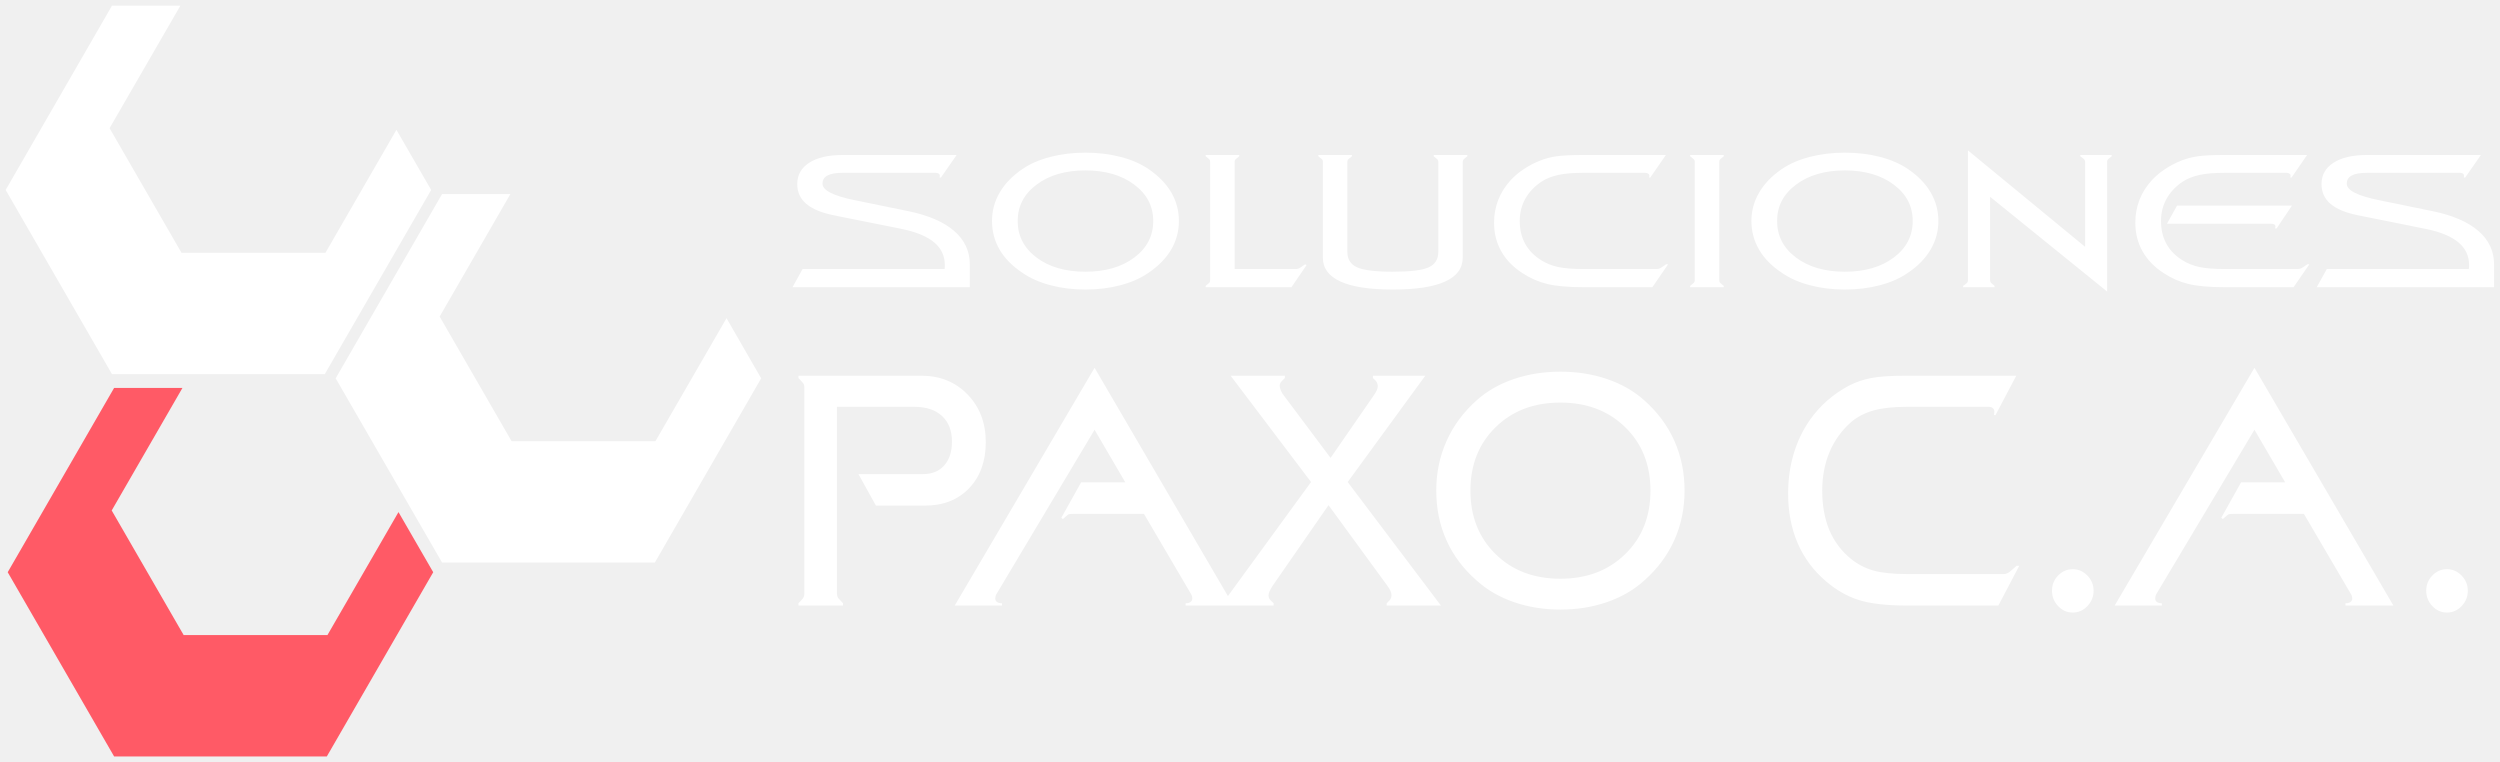
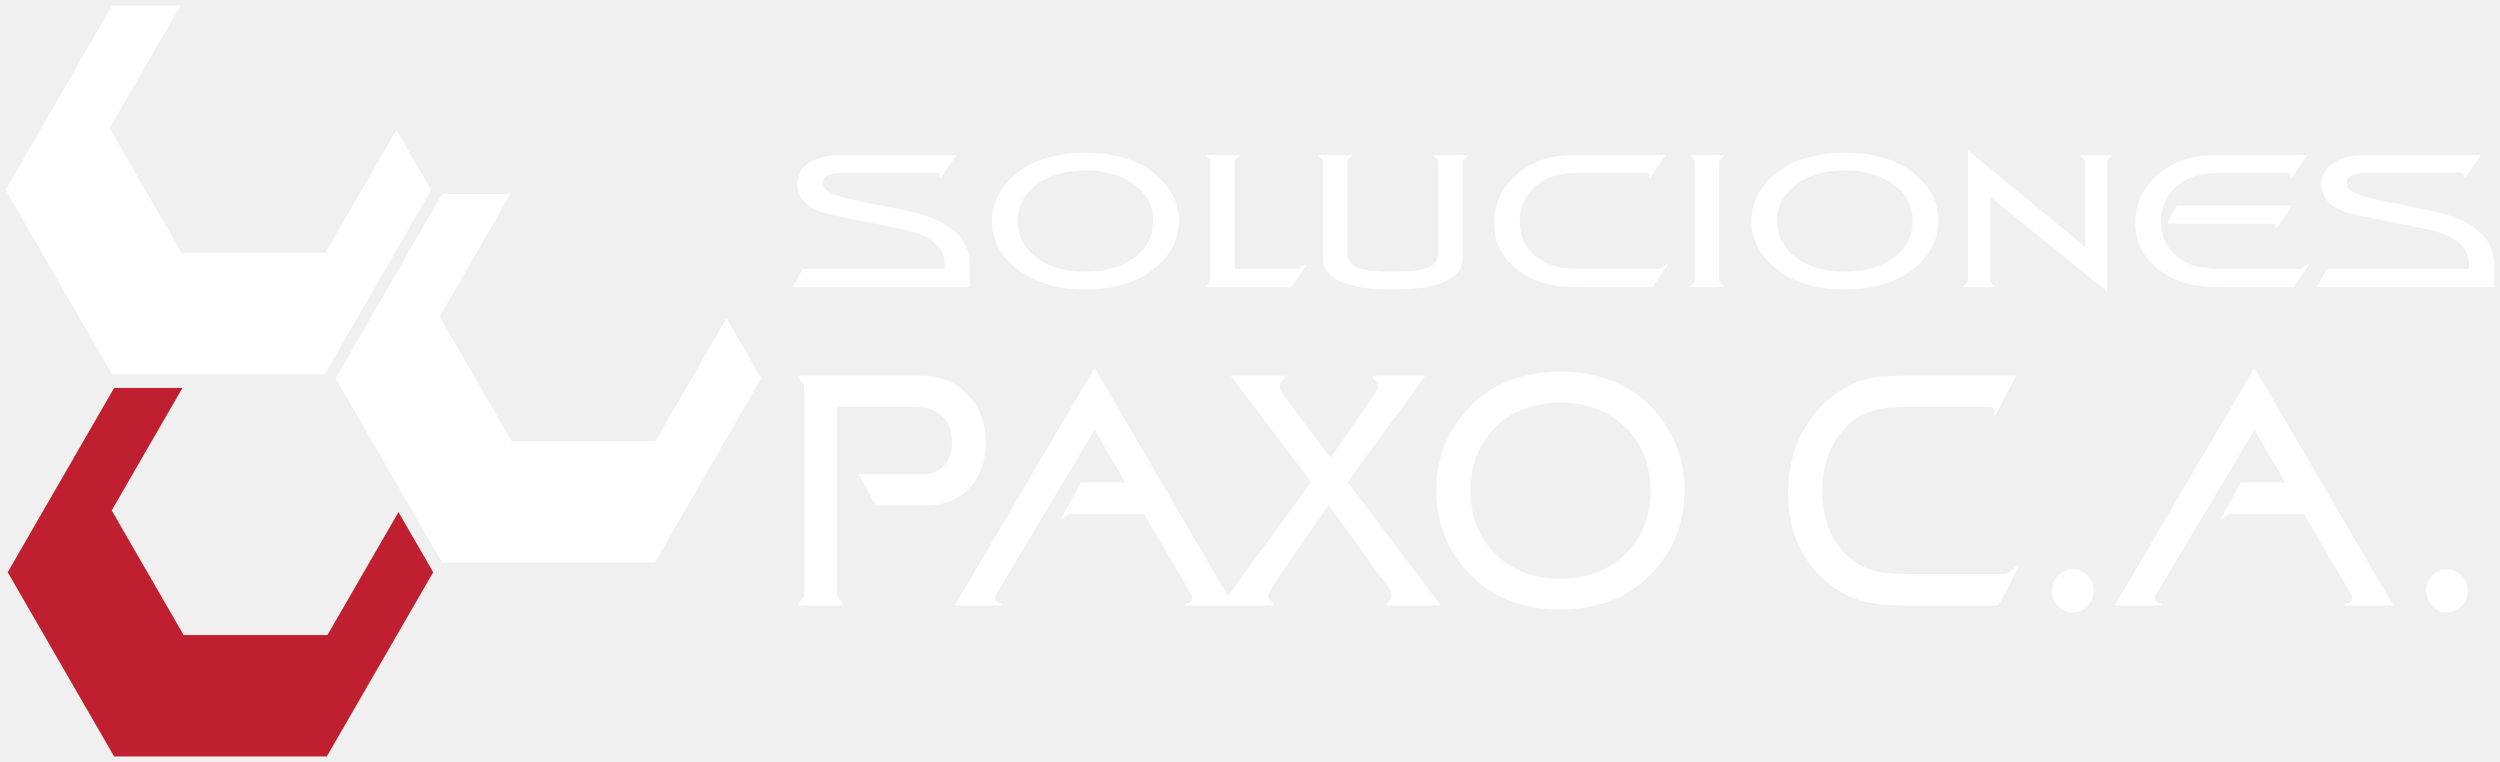
<svg xmlns="http://www.w3.org/2000/svg" viewBox="0 0 3534 1077" role="img">
  <path fill="#ffffff" d="M560.4 183.5L460 357.4L256.6 357.4L154.9 181.2L255 8L158.3 8L8 268.5L158.3 528.9L459.1 528.9L609.5 268.5Z" />
  <path fill="#ffffff" d="M1027 449.8L926.5 623.7L723.2 623.7L621.5 447.5L721.5 274.3L624.9 274.3L474.5 534.8L624.9 795.2L925.7 795.2L1076 534.8Z" />
-   <path fill="#ff5a66" d="M563.3 723.9L462.9 897.7L259.6 897.7L157.9 721.6L257.9 548.4L161.3 548.4L10.9 808.9L161.3 1069.3L462 1069.3L612.4 808.9Z" />
+   <path fill="#bf1f2e" d="M563.3 723.9L462.9 897.7L259.6 897.7L157.9 721.6L257.9 548.4L161.3 548.4L10.9 808.9L161.3 1069.3L462 1069.3L612.4 808.9Z" />
  <path fill="#ffffff" d="M1211.3 283.6L1211.3 283.6L1284 298.5Q1326.5 307.2 1348.7 326.4Q1370.9 345.6 1370.9 373.6L1370.9 373.6L1370.9 406L1120.3 406L1134.5 380.3L1335.3 380.3Q1335.4 379.4 1335.5 378.2Q1335.6 377 1335.6 374.7L1335.6 374.7Q1335.6 355.3 1320.7 342.8Q1305.9 330.2 1275.5 323.8L1275.5 323.8L1178 304.2Q1152.3 298.9 1139.7 288.1Q1127 277.2 1127 260.2L1127 260.2Q1127 240.9 1144 230Q1160.9 219.1 1191.3 219.1L1191.3 219.1L1352.3 219.1L1330.1 251L1328.1 251L1328.5 248.7L1328.5 248.1Q1328.5 246.4 1326.9 245.4Q1325.3 244.3 1322.6 244.3L1322.6 244.3L1191.3 244.3Q1176.7 244.3 1169.7 248.1Q1162.7 251.8 1162.7 259.7L1162.7 259.7Q1162.7 273.9 1209.3 283.2L1209.3 283.2Q1210.7 283.5 1211.3 283.6ZM1534.3 240.9L1534.3 240.9Q1492 240.9 1465.3 261Q1438.6 281 1438.6 312.4L1438.6 312.4Q1438.6 344 1465.3 364.1Q1492 384.1 1534.3 384.1L1534.3 384.1Q1576.6 384.1 1603.4 364.1Q1630.2 344 1630.2 312.4L1630.2 312.4Q1630.2 281 1603.4 261Q1576.6 240.9 1534.3 240.9ZM1534.3 215.8L1534.3 215.8Q1561 215.8 1584 221.8Q1607 227.7 1623.4 238.9L1623.4 238.9Q1644.8 253.4 1655.7 272Q1666.5 290.6 1666.5 312.4L1666.5 312.4Q1666.5 334.1 1655.6 352.8Q1644.6 371.4 1623.4 385.7L1623.4 385.7Q1606.8 397.2 1583.8 403.2Q1560.8 409.3 1534.3 409.3L1534.3 409.3Q1507.9 409.3 1485 403.2Q1462 397.2 1445.4 385.7L1445.4 385.7Q1424 371.5 1413.1 353Q1402.3 334.4 1402.3 312.4L1402.3 312.4Q1402.3 290.7 1413.2 272.1Q1424.1 253.4 1445.4 238.9L1445.4 238.9Q1461.8 227.7 1484.8 221.8Q1507.8 215.8 1534.3 215.8ZM1710.6 396L1710.6 396L1710.6 228.7Q1710.6 227.2 1710.1 226.2Q1709.7 225.2 1708.3 224.2L1708.3 224.2L1704.3 220.9L1704.3 219.1L1751.8 219.1L1751.8 220.9L1747.8 224.2Q1746.5 225.1 1745.9 226.2Q1745.3 227.4 1745.3 228.7L1745.3 228.7L1745.3 380.3L1831.4 380.3Q1833.3 380.3 1834.8 379.9Q1836.4 379.4 1838.6 378L1838.6 378L1844.9 373.6L1847 374.7L1825.6 406L1704.3 406L1704.3 404.1L1708.3 400.8Q1709.5 399.9 1710.1 398.7Q1710.6 397.6 1710.6 396ZM2033.2 355.9L2033.2 355.9L2033.2 228.7Q2033 227.2 2032.5 226.2Q2032 225.2 2030.7 224.2L2030.7 224.2L2026.7 220.9L2026.7 219.1L2074.2 219.1L2074.2 220.9L2070.2 224.2Q2068.9 225.1 2068.4 226.2Q2067.9 227.2 2067.7 228.7L2067.7 228.7L2067.7 364.3Q2067.7 386.6 2043 397.9Q2018.3 409.3 1968.8 409.3L1968.8 409.3Q1919.6 409.3 1894.8 397.9Q1870 386.6 1870 364.3L1870 364.3L1870 228.7Q1870 227.2 1869.5 226.2Q1869 225.2 1867.6 224.2L1867.6 224.2L1863.6 220.9L1863.6 219.1L1911.1 219.1L1911.1 220.9L1907.1 224.2Q1905.8 225.1 1905.2 226.2Q1904.6 227.4 1904.6 228.7L1904.6 228.7L1904.6 355.9Q1904.6 371.6 1918.4 377.9Q1932.2 384.1 1968.5 384.1L1968.5 384.1Q2005.5 384.1 2019.4 378Q2033.2 371.8 2033.2 355.9ZM2325.7 244.3L2237.8 244.3Q2216.7 244.3 2202.7 247.3Q2188.8 250.4 2179.2 256.7L2179.2 256.7Q2163.9 266.9 2156.1 281.1Q2148.3 295.2 2148.3 312.4L2148.3 312.4Q2148.3 330.7 2156 344.6Q2163.6 358.5 2178.9 368L2178.9 368Q2189.6 374.7 2202.8 377.5Q2216 380.3 2239.1 380.3L2239.1 380.3L2341.3 380.3Q2343.4 380.3 2345.1 379.8Q2346.7 379.3 2348.7 378L2348.7 378L2355.2 373.6L2358 373.6L2335.8 406L2239.1 406Q2205.6 406 2187.1 401.4Q2168.6 396.9 2152.3 386.2L2152.3 386.2Q2132.4 373.4 2122.2 355.3Q2112 337.2 2112 314.9L2112 314.9Q2112 297.7 2117.9 282.6Q2123.8 267.5 2135.4 254.8L2135.4 254.8Q2143.5 246 2154 239.1Q2164.4 232.1 2176.9 227.1L2176.9 227.1Q2187.8 222.7 2200.4 220.9Q2213 219.1 2237.8 219.1L2237.8 219.1L2354.9 219.1L2332.8 251L2331.2 251L2331.5 248.7L2331.5 248.1Q2331.5 246.4 2329.8 245.4Q2328.2 244.3 2325.7 244.3L2325.7 244.3ZM2395.7 396L2395.7 396L2395.7 228.7Q2395.7 227.4 2395.1 226.2Q2394.5 225.1 2393.2 224.2L2393.2 224.2L2389.2 220.9L2389.2 219.1L2436.7 219.1L2436.7 220.9L2432.7 224.2Q2431.4 225.2 2430.9 226.2Q2430.4 227.2 2430.4 228.7L2430.4 228.7L2430.4 396Q2430.4 397.6 2430.9 398.7Q2431.5 399.9 2432.7 400.8L2432.7 400.8L2436.7 404.1L2436.7 406L2389.2 406L2389.2 404.1L2393.2 400.8Q2394.5 399.9 2395.1 398.7Q2395.7 397.6 2395.7 396ZM2607.9 240.9L2607.9 240.9Q2565.6 240.9 2538.9 261Q2512.1 281 2512.1 312.4L2512.1 312.4Q2512.1 344 2538.9 364.1Q2565.6 384.1 2607.9 384.1L2607.9 384.1Q2650.2 384.1 2677 364.1Q2703.8 344 2703.8 312.4L2703.8 312.4Q2703.8 281 2677 261Q2650.2 240.9 2607.9 240.9ZM2607.9 215.8L2607.9 215.8Q2634.6 215.8 2657.6 221.8Q2680.5 227.7 2697 238.9L2697 238.9Q2718.4 253.4 2729.2 272Q2740.1 290.6 2740.1 312.4L2740.1 312.4Q2740.1 334.1 2729.1 352.8Q2718.2 371.4 2697 385.7L2697 385.7Q2680.4 397.2 2657.4 403.2Q2634.4 409.3 2607.9 409.3L2607.9 409.3Q2581.5 409.3 2558.5 403.2Q2535.5 397.2 2518.9 385.7L2518.9 385.7Q2497.5 371.5 2486.7 353Q2475.8 334.4 2475.8 312.4L2475.8 312.4Q2475.8 290.7 2486.8 272.1Q2497.7 253.4 2518.9 238.9L2518.9 238.9Q2535.4 227.7 2558.3 221.8Q2581.3 215.8 2607.9 215.8ZM2781.9 212.6L2947.5 348.9L2947.5 228.7Q2947.3 227.2 2946.8 226.2Q2946.3 225.2 2945 224.2L2945 224.2L2940.7 220.9L2940.7 219.1L2985.1 219.1L2985.1 220.9L2981 224.2Q2979.8 225.1 2979.2 226.2Q2978.6 227.4 2978.6 228.7L2978.6 228.7L2978.6 412.1L2813.2 278.2L2813.2 396Q2813.2 397.6 2813.8 398.7Q2814.4 399.9 2815.6 400.8L2815.6 400.8L2819.5 404.1L2819.5 406L2775.1 406L2775.1 404.1L2779.6 400.8Q2780.7 399.9 2781.3 398.7Q2781.9 397.6 2781.9 396L2781.9 396L2781.9 212.6ZM3210.7 316.3L3063.2 316.3L3077.5 290.6L3239.9 290.6L3218.2 323L3216.2 323L3216.5 320.3L3216.5 319.8Q3216.5 318.2 3215 317.2Q3213.4 316.3 3210.7 316.3L3210.7 316.3ZM3232.1 244.3L3144.2 244.3Q3123.1 244.3 3109.2 247.3Q3095.3 250.4 3085.6 256.7L3085.6 256.7Q3070.4 266.9 3062.6 281.1Q3054.8 295.2 3054.8 312.4L3054.8 312.4Q3054.8 330.7 3062.4 344.6Q3070 358.5 3085.3 368L3085.3 368Q3096.1 374.7 3109.3 377.5Q3122.5 380.3 3145.5 380.3L3145.5 380.3L3247.7 380.3Q3249.9 380.3 3251.5 379.8Q3253.2 379.3 3255.2 378L3255.2 378L3261.7 373.6L3264.5 373.6L3242.2 406L3145.5 406Q3112 406 3093.5 401.4Q3075 396.9 3058.8 386.2L3058.8 386.2Q3038.9 373.4 3028.7 355.3Q3018.5 337.2 3018.5 314.9L3018.5 314.9Q3018.5 297.7 3024.3 282.6Q3030.2 267.5 3041.8 254.8L3041.8 254.8Q3050 246 3060.4 239.1Q3070.9 232.1 3083.3 227.1L3083.3 227.1Q3094.3 222.7 3106.9 220.9Q3119.5 219.1 3144.2 219.1L3144.2 219.1L3261.3 219.1L3239.3 251L3237.6 251L3237.9 248.7L3237.9 248.1Q3237.9 246.4 3236.3 245.4Q3234.6 244.3 3232.1 244.3L3232.1 244.3ZM3366 283.6L3366 283.6L3438.7 298.5Q3481.1 307.2 3503.4 326.4Q3525.6 345.6 3525.6 373.6L3525.6 373.6L3525.6 406L3274.9 406L3289.2 380.3L3489.9 380.3Q3490.1 379.4 3490.2 378.2Q3490.3 377 3490.3 374.7L3490.3 374.7Q3490.3 355.3 3475.4 342.8Q3460.6 330.2 3430.2 323.8L3430.2 323.8L3332.7 304.2Q3306.9 298.9 3294.3 288.1Q3281.7 277.2 3281.7 260.2L3281.7 260.2Q3281.7 240.9 3298.7 230Q3315.6 219.1 3345.9 219.1L3345.9 219.1L3507 219.1L3484.8 251L3482.8 251L3483.1 248.7L3483.1 248.1Q3483.1 246.4 3481.6 245.4Q3480 244.3 3477.3 244.3L3477.3 244.3L3345.9 244.3Q3331.3 244.3 3324.4 248.1Q3317.4 251.8 3317.4 259.7L3317.4 259.7Q3317.4 273.9 3364 283.2L3364 283.2Q3365.3 283.5 3366 283.6Z" />
  <path fill="#ffffff" d="M1128.7 531.1L1302.3 531.1Q1342.2 531.1 1367.8 557.7Q1393.5 584.2 1393.5 625.1L1393.5 625.1Q1393.5 665.4 1370 690.1Q1346.4 714.7 1307.8 714.7L1307.8 714.7L1238.2 714.7L1213.5 670.2L1304.9 670.2Q1323.9 670.2 1334.8 657.9Q1345.7 645.7 1345.7 624.2L1345.7 624.2Q1345.7 601.1 1331.7 588.1Q1317.7 575.1 1292.8 575.1L1292.8 575.1L1183.1 575.1L1183.1 838.7Q1183.1 841.4 1183.9 843.5Q1184.6 845.5 1186.4 847.1L1186.4 847.1L1191.7 852.8L1191.7 856L1128.7 856L1128.7 852.8L1134 847.1Q1135.5 845.5 1136.3 843.5Q1137 841.4 1137 838.7L1137 838.7L1137 547.8Q1137 545.3 1136.4 543.6Q1135.7 541.9 1134 540.1L1134 540.1L1128.7 534.4L1128.7 531.1ZM1416.4 852.8L1416.4 856L1349.6 856L1547.3 519.9L1743.6 856L1676 856L1676 852.8Q1680.3 852.8 1682.9 851Q1685.4 849.2 1685.4 846.2L1685.4 846.2Q1685.4 844.1 1684.9 842.4Q1684.3 840.7 1683.7 839.8L1683.7 839.8L1617.1 726.4L1521 726.4Q1514.2 726.4 1512 726.7Q1509.8 727.1 1508.9 728.2L1508.9 728.2L1502.5 733.7L1500.3 731.9L1528.3 681.8L1590.7 681.8L1547.3 607.5L1408.7 839.6Q1407.8 840.9 1407.3 842.7Q1406.9 844.4 1406.9 846.2L1406.9 846.2Q1406.9 849.2 1409.4 851Q1412 852.8 1416.4 852.8L1416.4 852.8ZM1815 559.3L1880.9 647.3L1941.7 559.3Q1945.2 554.2 1946.4 551.4Q1947.6 548.5 1947.6 545.6L1947.6 545.6Q1947.6 543.7 1946.8 541.7Q1945.9 539.6 1945 538.5L1945 538.5L1940.8 534.4L1940.8 531.1L2014.8 531.1L1905.1 681.4L2036.9 856L1960.2 856L1960.2 852.8L1964.4 848.5Q1965.5 847.4 1966.3 845.3Q1967 843.2 1967 841.6L1967 841.6Q1967 838.7 1965.7 835.6Q1964.4 832.5 1961.1 827.9L1961.1 827.9L1878 714.1L1799.1 827.9Q1795.8 833.2 1794.5 836.1Q1793.2 839.1 1793.2 841.6L1793.2 841.6Q1793.2 843.7 1793.9 845.4Q1794.7 847.1 1796 848.5L1796 848.5L1800.4 852.8L1800.4 856L1726 856L1853.3 681.4L1739.6 531.1L1816.3 531.1L1816.3 534.4L1812.1 538.5Q1810.4 540.3 1809.7 541.9Q1809 543.5 1809 545.1L1809 545.1Q1809 548.1 1810.6 552Q1812.1 555.8 1815 559.3L1815 559.3ZM2205.7 569.1L2205.7 569.1Q2149.5 569.1 2114.1 604Q2078.6 638.8 2078.6 693.5L2078.6 693.5Q2078.6 748.4 2114.1 783.2Q2149.5 818.1 2205.7 818.1L2205.7 818.1Q2261.9 818.1 2297.5 783.2Q2333.1 748.4 2333.1 693.5L2333.1 693.5Q2333.1 638.8 2297.5 604Q2261.9 569.1 2205.7 569.1ZM2205.7 525.4L2205.7 525.4Q2241.2 525.4 2271.7 535.8Q2302.2 546.2 2324.1 565.7L2324.1 565.7Q2352.5 590.8 2366.9 623.2Q2381.3 655.5 2381.3 693.5L2381.3 693.5Q2381.3 731.2 2366.8 763.6Q2352.3 795.9 2324.1 820.8L2324.1 820.8Q2302 840.7 2271.5 851.2Q2241 861.7 2205.7 861.7L2205.7 861.7Q2170.7 861.7 2140.2 851.2Q2109.7 840.7 2087.6 820.8L2087.6 820.8Q2059.2 796.1 2044.8 763.9Q2030.3 731.7 2030.3 693.5L2030.3 693.5Q2030.3 655.8 2044.9 623.3Q2059.4 590.8 2087.6 565.7L2087.6 565.7Q2109.4 546.2 2140 535.8Q2170.5 525.4 2205.7 525.4ZM2811.5 575.1L2694.7 575.1Q2666.7 575.1 2648.2 580.3Q2629.7 585.6 2616.9 596.5L2616.9 596.5Q2596.6 614.4 2586.3 638.9Q2575.9 663.5 2575.9 693.5L2575.9 693.5Q2575.9 725.3 2586 749.4Q2596.2 773.5 2616.5 790L2616.5 790Q2630.8 801.6 2648.3 806.5Q2665.8 811.5 2696.4 811.5L2696.4 811.5L2832.2 811.5Q2835 811.5 2837.2 810.5Q2839.4 809.6 2842.1 807.3L2842.1 807.3L2850.7 799.8L2854.4 799.8L2824.9 856L2696.4 856Q2651.9 856 2627.4 848.1Q2602.8 840.3 2581.2 821.7L2581.2 821.7Q2554.8 799.3 2541.2 767.9Q2527.7 736.5 2527.7 697.8L2527.7 697.8Q2527.7 667.9 2535.5 641.6Q2543.3 615.3 2558.7 593.3L2558.7 593.3Q2569.5 578 2583.4 565.9Q2597.3 553.8 2613.8 545.1L2613.8 545.1Q2628.4 537.6 2645.1 534.4Q2661.8 531.1 2694.7 531.1L2694.7 531.1L2850.2 531.1L2820.9 586.7L2818.7 586.7L2819.2 582.6L2819.2 581.7Q2819.2 578.7 2817 576.9Q2814.8 575.1 2811.5 575.1L2811.5 575.1ZM2900.7 835L2900.7 835Q2900.7 822.4 2909.4 813.5Q2918.1 804.6 2930 804.6L2930 804.6Q2941.9 804.6 2950.7 813.6Q2959.5 822.7 2959.5 835L2959.5 835Q2959.5 847.6 2950.8 856.7Q2942.1 865.9 2930 865.9L2930 865.9Q2917.9 865.9 2909.3 856.7Q2900.7 847.6 2900.7 835ZM3056 852.8L3056 856L2989.3 856L3186.9 519.9L3383.3 856L3315.6 856L3315.6 852.8Q3320 852.8 3322.6 851Q3325.1 849.2 3325.1 846.2L3325.1 846.2Q3325.1 844.1 3324.5 842.4Q3324 840.7 3323.3 839.8L3323.3 839.8L3256.8 726.4L3160.7 726.4Q3153.9 726.4 3151.7 726.7Q3149.5 727.1 3148.6 728.2L3148.6 728.2L3142.2 733.7L3140 731.9L3168 681.8L3230.3 681.8L3186.9 607.5L3048.3 839.6Q3047.5 840.9 3047 842.7Q3046.6 844.4 3046.6 846.2L3046.6 846.2Q3046.6 849.2 3049.1 851Q3051.6 852.8 3056 852.8L3056 852.8ZM3429.7 835L3429.7 835Q3429.7 822.4 3438.4 813.5Q3447.1 804.6 3459 804.6L3459 804.6Q3470.9 804.6 3479.7 813.6Q3488.5 822.7 3488.5 835L3488.5 835Q3488.5 847.6 3479.8 856.7Q3471.1 865.9 3459 865.9L3459 865.9Q3446.9 865.9 3438.3 856.7Q3429.7 847.6 3429.7 835Z" />
</svg>
